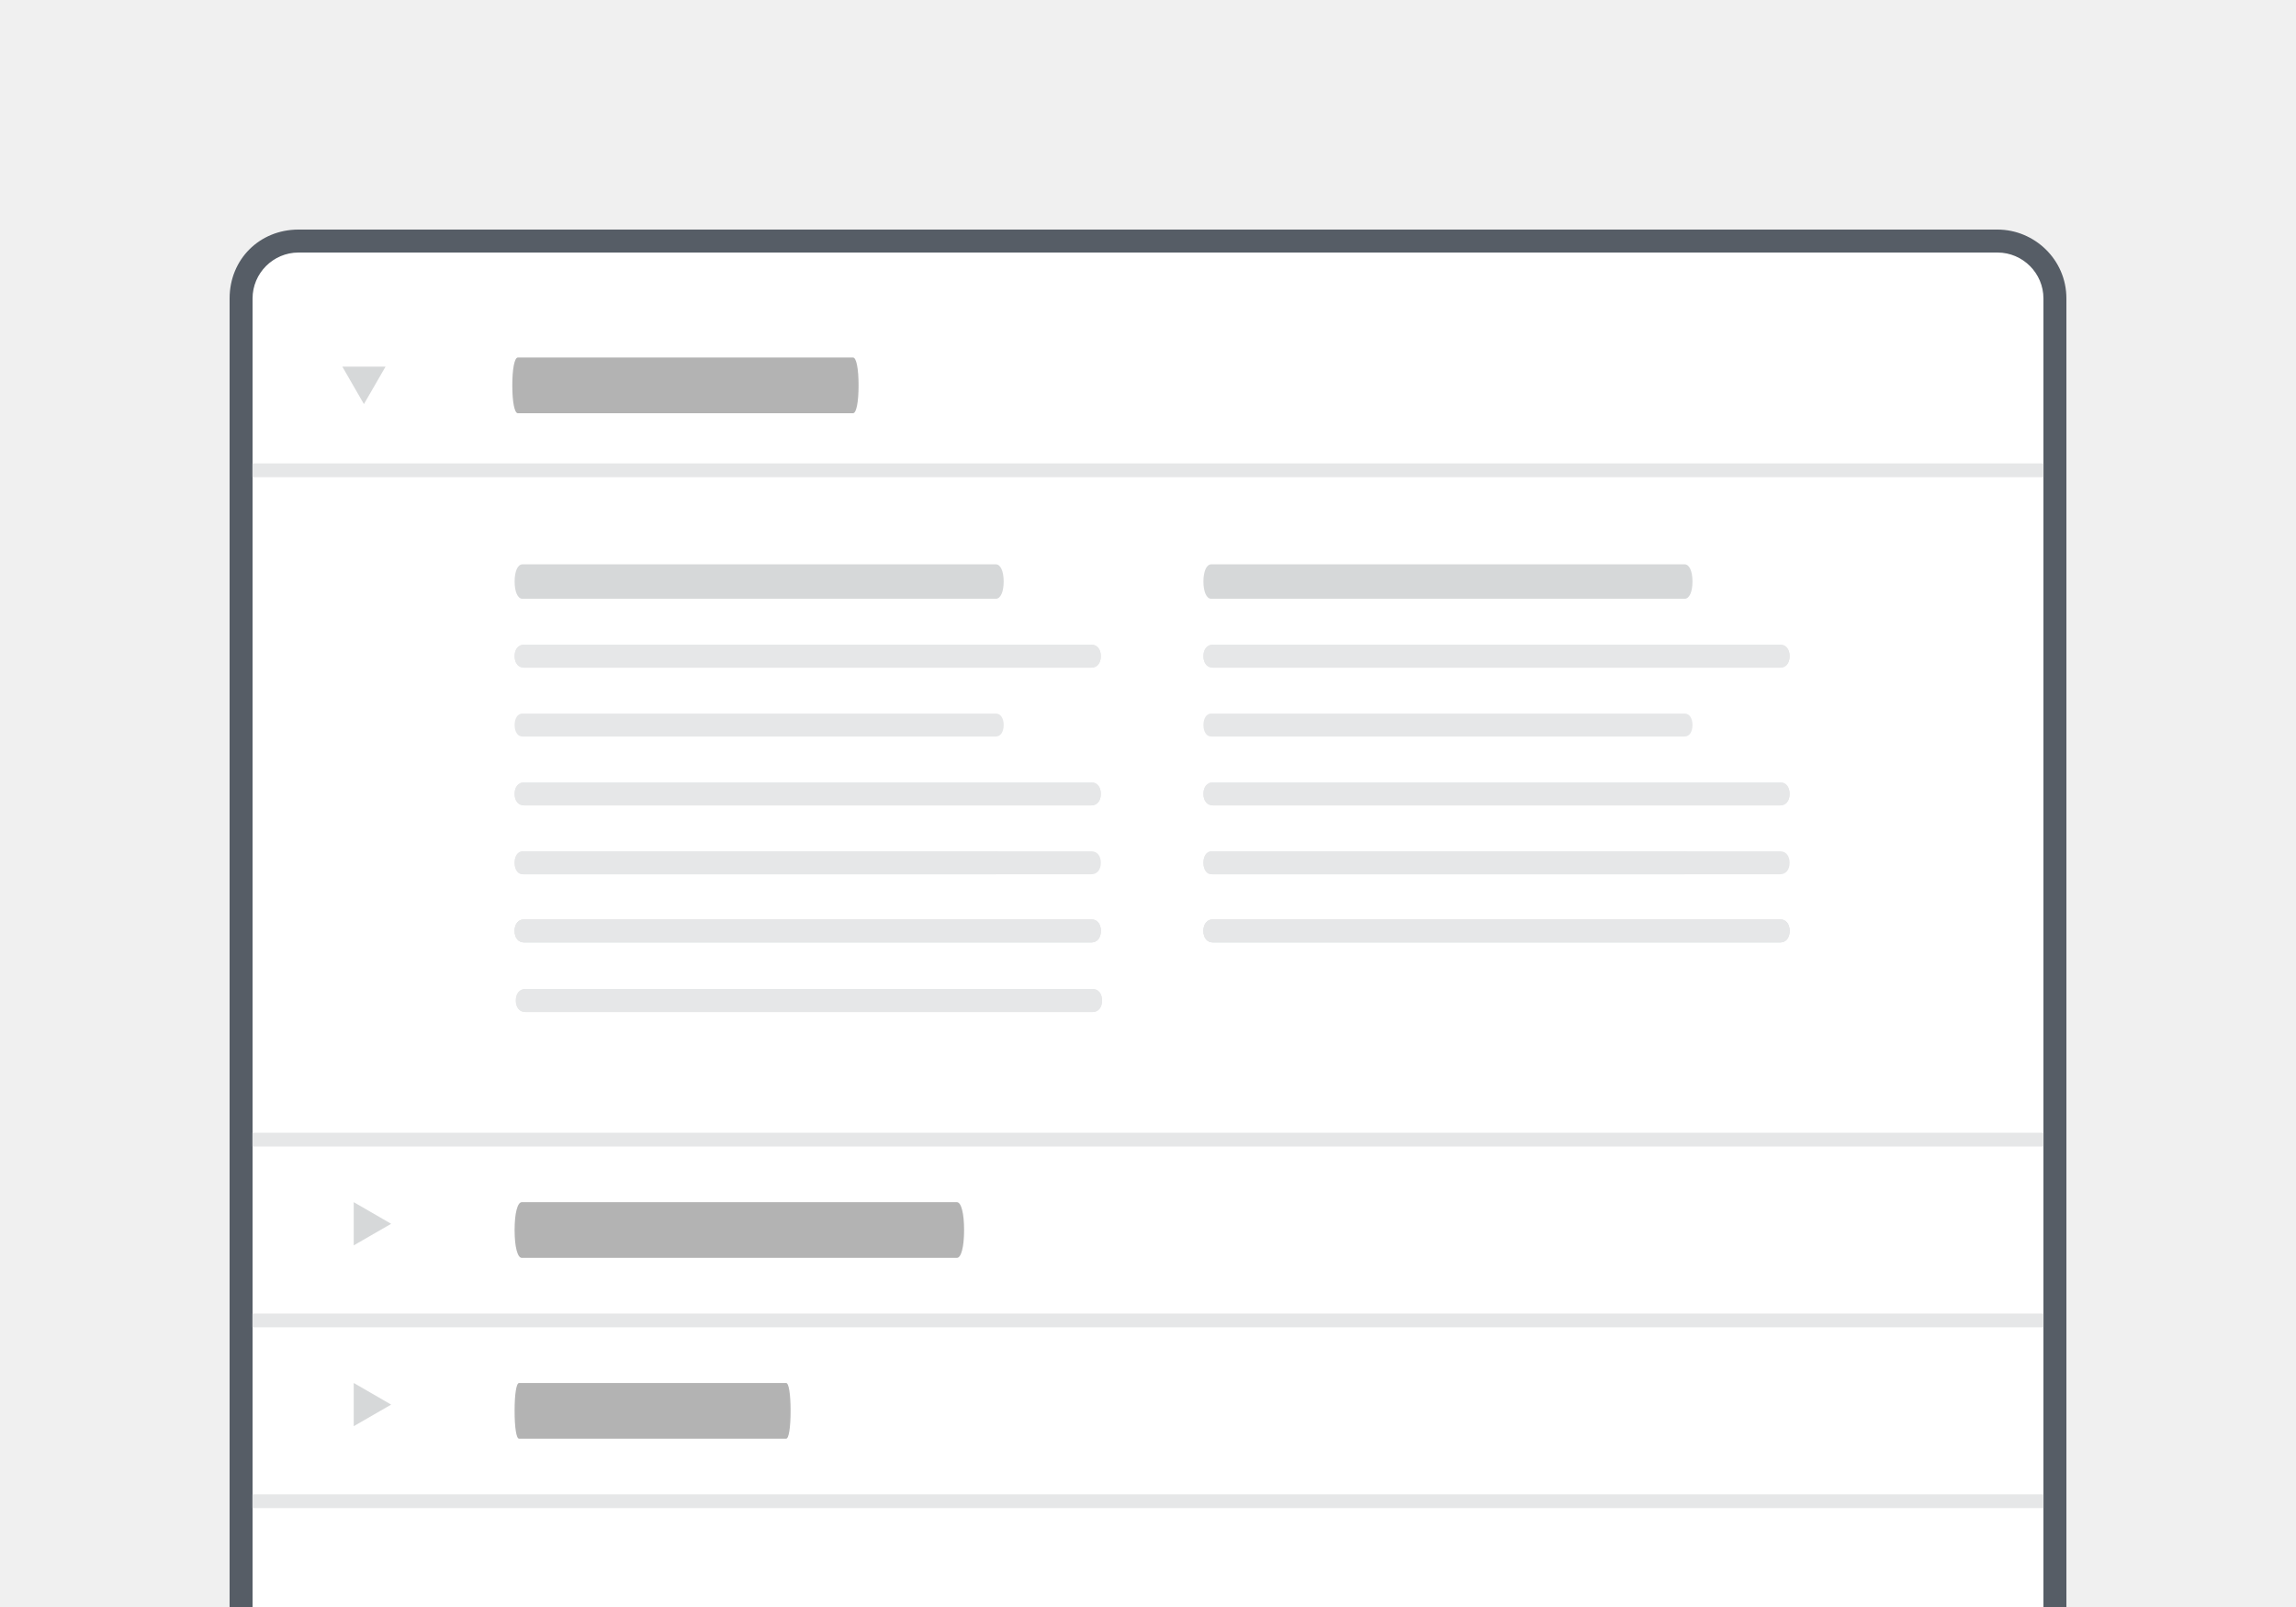
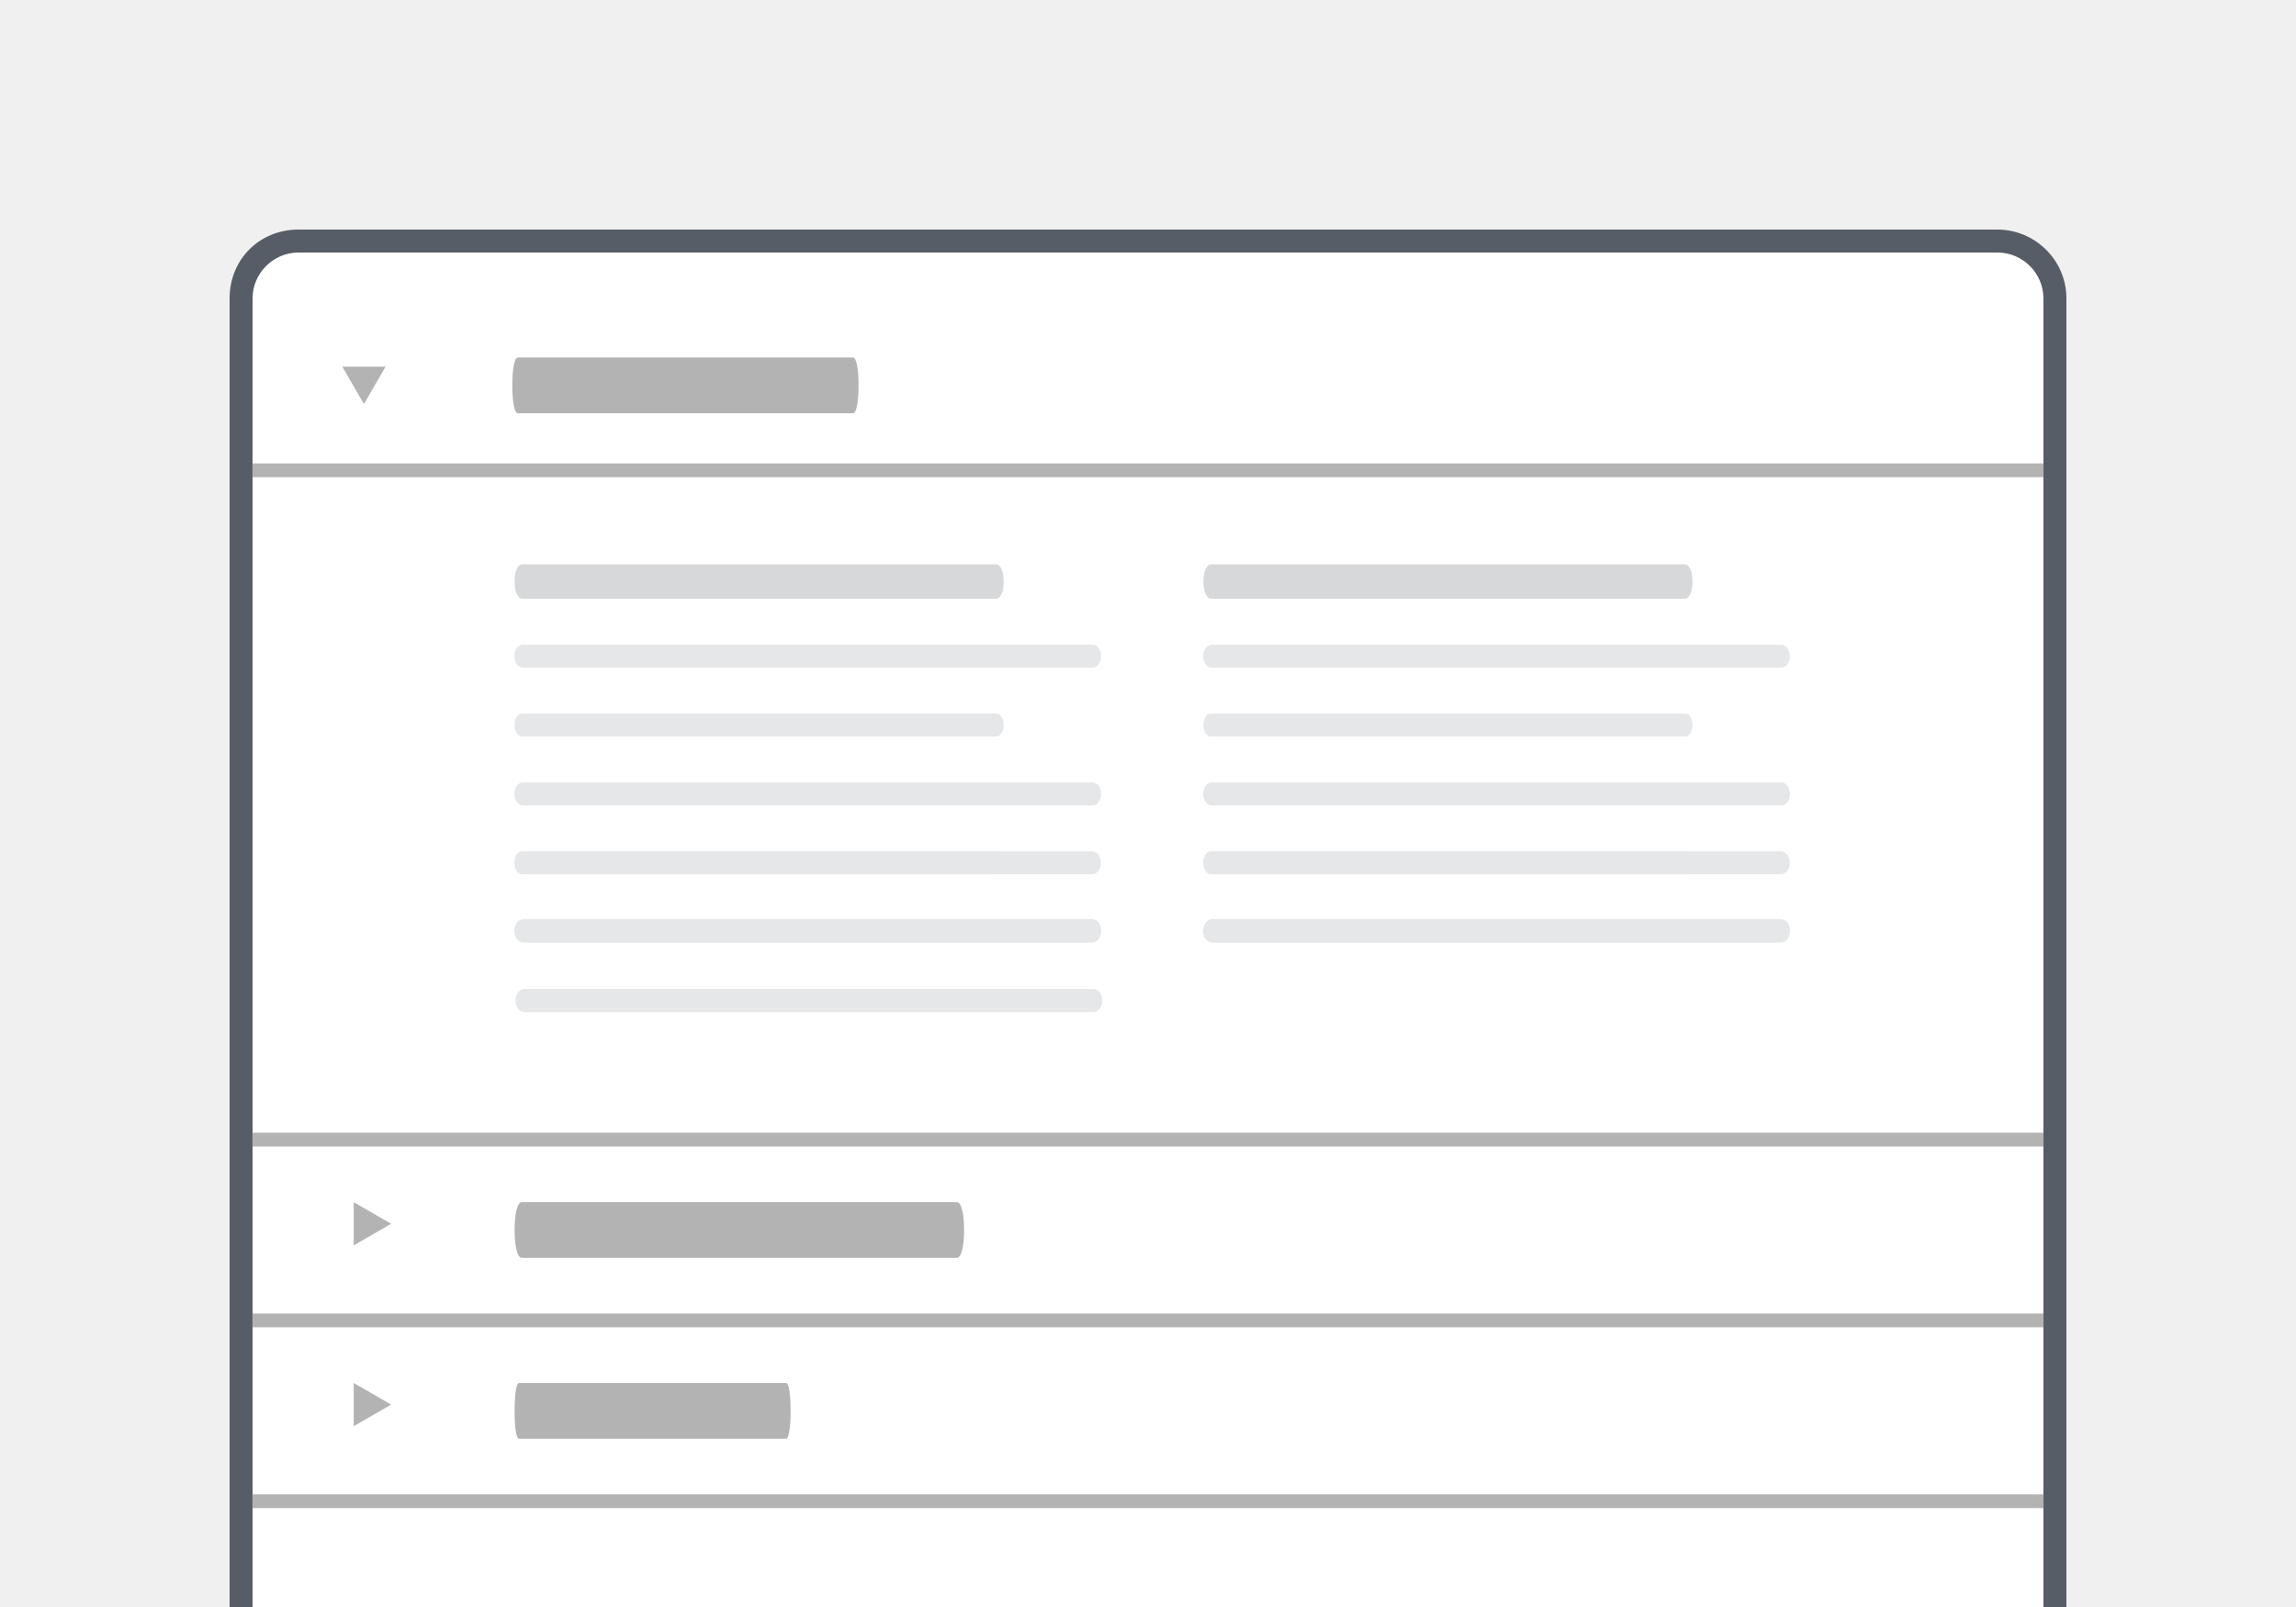
<svg xmlns="http://www.w3.org/2000/svg" version="1.1" viewBox="0 0 100 70" id="Layer_1">
  <defs id="defs13" />
  <style id="style2">.st2{fill:#e6e7e8}</style>
  <path id="path4" fill="#fff" d="M13 73.5c-1.4 0-2.5-1.1-2.5-2.5V13c0-1.4 1.1-2.5 2.5-2.5h74c1.4 0 2.5 1.1 2.5 2.5v58c0 1.4-1.1 2.5-2.5 2.5H13z" />
  <path id="path6" fill="#565d66" d="M87 11c1.1 0 2 .9 2 2v58c0 1.1-.9 2-2 2H13c-1.1 0-2-.9-2-2V13c0-1.1.9-2 2-2h74m0-1H13c-1.7 0-3 1.3-3 3v58c0 1.7 1.3 3 3 3h74c1.6 0 3-1.3 3-3V13c0-1.7-1.4-3-3-3z" />
  <g id="g1275" transform="translate(0,4.082087)">
    <path d="M 47.592,40 H 22.874 c -0.245,0 -0.408,-0.2 -0.408,-0.5 0,-0.3 0.163,-0.5 0.408,-0.5 H 47.592 C 47.837,39 48,39.2 48,39.5 48,39.8 47.837,40 47.592,40 Z" id="path867" style="fill:#e6e7e8;fill-opacity:1;stroke-width:0.903" />
    <path style="fill:#e6e7e8;fill-opacity:1;stroke-width:0.903" id="path893" d="M 47.592,40 H 22.874 c -0.245,0 -0.408,-0.2 -0.408,-0.5 0,-0.3 0.163,-0.5 0.408,-0.5 H 47.592 C 47.837,39 48,39.2 48,39.5 48,39.8 47.837,40 47.592,40 Z" />
    <path style="fill:#e6e7e8;fill-opacity:1;stroke-width:0.903" id="path941" d="M 47.539,25 H 22.821 c -0.245,0 -0.408,-0.2 -0.408,-0.5 0,-0.3 0.163,-0.5 0.408,-0.5 h 24.718 c 0.245,0 0.408,0.2 0.408,0.5 0,0.3 -0.163,0.5 -0.408,0.5 z" />
    <path style="fill:#e6e7e8;fill-opacity:1;stroke-width:0.903" id="path945" d="M 47.539,31 H 22.821 c -0.245,0 -0.408,-0.2 -0.408,-0.5 0,-0.3 0.163,-0.5 0.408,-0.5 h 24.718 c 0.245,0 0.408,0.2 0.408,0.5 0,0.3 -0.163,0.5 -0.408,0.5 z" />
    <path style="fill:#e6e7e8;fill-opacity:1;stroke-width:0.903" id="path947" d="M 47.539,34 H 22.821 c -0.245,0 -0.408,-0.2 -0.408,-0.5 0,-0.3 0.163,-0.5 0.408,-0.5 h 24.718 c 0.245,0 0.408,0.2 0.408,0.5 0,0.3 -0.163,0.5 -0.408,0.5 z" />
    <path d="M 47.539,25 H 22.821 c -0.245,0 -0.408,-0.2 -0.408,-0.5 0,-0.3 0.163,-0.5 0.408,-0.5 h 24.718 c 0.245,0 0.408,0.2 0.408,0.5 0,0.3 -0.163,0.5 -0.408,0.5 z" id="path951" style="fill:#e6e7e8;fill-opacity:1;stroke-width:0.903" />
    <path d="M 47.539,31 H 22.821 c -0.245,0 -0.408,-0.2 -0.408,-0.5 0,-0.3 0.163,-0.5 0.408,-0.5 h 24.718 c 0.245,0 0.408,0.2 0.408,0.5 0,0.3 -0.163,0.5 -0.408,0.5 z" id="path955" style="fill:#e6e7e8;fill-opacity:1;stroke-width:0.903" />
    <path d="M 47.539,36.968 H 22.821 c -0.245,0 -0.408,-0.2 -0.408,-0.5 0,-0.3 0.163,-0.5 0.408,-0.5 h 24.718 c 0.245,0 0.408,0.2 0.408,0.5 0,0.3 -0.163,0.5 -0.408,0.5 z" id="path961" style="fill:#e6e7e8;fill-opacity:1;stroke-width:0.903" />
    <path style="fill:#e6e7e8;fill-opacity:1;stroke-width:0.903" id="path963" d="M 47.539,36.968 H 22.821 c -0.245,0 -0.408,-0.2 -0.408,-0.5 0,-0.3 0.163,-0.5 0.408,-0.5 h 24.718 c 0.245,0 0.408,0.2 0.408,0.5 0,0.3 -0.163,0.5 -0.408,0.5 z" />
    <path d="m 43.374,22 h -20.62 c -0.204,0 -0.34,-0.3 -0.34,-0.75 0,-0.45 0.136,-0.75 0.34,-0.75 h 20.62 c 0.204,0 0.34,0.3 0.34,0.75 0,0.45 -0.136,0.75 -0.34,0.75 z" id="path965" style="fill:#d6d8d9;fill-opacity:1;stroke-width:1.01" />
    <path d="m 43.374,28 h -20.62 c -0.204,0 -0.34,-0.2 -0.34,-0.5 0,-0.3 0.136,-0.5 0.34,-0.5 h 20.62 c 0.204,0 0.34,0.2 0.34,0.5 0,0.3 -0.136,0.5 -0.34,0.5 z" id="path969" style="fill:#e6e7e8;fill-opacity:1;stroke-width:0.825" />
    <path style="fill:#e6e7e8;fill-opacity:1;stroke-width:0.825" id="path983" d="m 43.374,34 h -20.62 c -0.204,0 -0.34,-0.2 -0.34,-0.5 0,-0.3 0.136,-0.5 0.34,-0.5 h 20.62 c 0.204,0 0.34,0.2 0.34,0.5 0,0.3 -0.136,0.5 -0.34,0.5 z" />
    <path style="fill:#e6e7e8;fill-opacity:1;stroke-width:0.903" id="path987" d="M 47.539,36.968 H 22.821 c -0.245,0 -0.408,-0.2 -0.408,-0.5 0,-0.3 0.163,-0.5 0.408,-0.5 h 24.718 c 0.245,0 0.408,0.2 0.408,0.5 0,0.3 -0.163,0.5 -0.408,0.5 z" />
  </g>
  <g id="g974" transform="translate(0,10.08209)">
    <path d="M 77.539,19 H 52.821 c -0.245,0 -0.408,-0.2 -0.408,-0.5 0,-0.3 0.163,-0.5 0.408,-0.5 h 24.718 c 0.245,0 0.408,0.2 0.408,0.5 0,0.3 -0.163,0.5 -0.408,0.5 z" id="path877" style="fill:#e6e7e8;fill-opacity:1;stroke-width:0.903" />
    <path d="M 77.539,25 H 52.821 c -0.245,0 -0.408,-0.2 -0.408,-0.5 0,-0.3 0.163,-0.5 0.408,-0.5 h 24.718 c 0.245,0 0.408,0.2 0.408,0.5 0,0.3 -0.163,0.5 -0.408,0.5 z" id="path879" style="fill:#e6e7e8;fill-opacity:1;stroke-width:0.903" />
    <path d="M 77.539,28 H 52.821 c -0.245,0 -0.408,-0.2 -0.408,-0.5 0,-0.3 0.163,-0.5 0.408,-0.5 h 24.718 c 0.245,0 0.408,0.2 0.408,0.5 0,0.3 -0.163,0.5 -0.408,0.5 z" id="path881" style="fill:#e6e7e8;fill-opacity:1;stroke-width:0.903" />
    <path style="fill:#e6e7e8;fill-opacity:1;stroke-width:0.903" id="path887" d="M 77.539,19 H 52.821 c -0.245,0 -0.408,-0.2 -0.408,-0.5 0,-0.3 0.163,-0.5 0.408,-0.5 h 24.718 c 0.245,0 0.408,0.2 0.408,0.5 0,0.3 -0.163,0.5 -0.408,0.5 z" />
    <path style="fill:#e6e7e8;fill-opacity:1;stroke-width:0.903" id="path889" d="M 77.539,25 H 52.821 c -0.245,0 -0.408,-0.2 -0.408,-0.5 0,-0.3 0.163,-0.5 0.408,-0.5 h 24.718 c 0.245,0 0.408,0.2 0.408,0.5 0,0.3 -0.163,0.5 -0.408,0.5 z" />
    <path style="fill:#e6e7e8;fill-opacity:1;stroke-width:0.903" id="path891" d="M 77.539,30.968 H 52.821 c -0.245,0 -0.408,-0.2 -0.408,-0.5 0,-0.3 0.163,-0.5 0.408,-0.5 h 24.718 c 0.245,0 0.408,0.2 0.408,0.5 0,0.3 -0.163,0.5 -0.408,0.5 z" />
    <path d="M 77.539,30.968 H 52.821 c -0.245,0 -0.408,-0.2 -0.408,-0.5 0,-0.3 0.163,-0.5 0.408,-0.5 h 24.718 c 0.245,0 0.408,0.2 0.408,0.5 0,0.3 -0.163,0.5 -0.408,0.5 z" id="path894" style="fill:#e6e7e8;fill-opacity:1;stroke-width:0.903" />
    <path style="fill:#d6d8d9;fill-opacity:1;stroke-width:1.01" id="path896" d="m 73.374,16 h -20.62 c -0.204,0 -0.34,-0.3 -0.34,-0.75 0,-0.45 0.136,-0.75 0.34,-0.75 h 20.62 c 0.204,0 0.34,0.3 0.34,0.75 0,0.45 -0.136,0.75 -0.34,0.75 z" />
    <path style="fill:#e6e7e8;fill-opacity:1;stroke-width:0.825" id="path898" d="m 73.374,22 h -20.62 c -0.204,0 -0.34,-0.2 -0.34,-0.5 0,-0.3 0.136,-0.5 0.34,-0.5 h 20.62 c 0.204,0 0.34,0.2 0.34,0.5 0,0.3 -0.136,0.5 -0.34,0.5 z" />
    <path d="m 73.374,28 h -20.62 c -0.204,0 -0.34,-0.2 -0.34,-0.5 0,-0.3 0.136,-0.5 0.34,-0.5 h 20.62 c 0.204,0 0.34,0.2 0.34,0.5 0,0.3 -0.136,0.5 -0.34,0.5 z" id="path900" style="fill:#e6e7e8;fill-opacity:1;stroke-width:0.825" />
    <path d="M 77.539,30.968 H 52.821 c -0.245,0 -0.408,-0.2 -0.408,-0.5 0,-0.3 0.163,-0.5 0.408,-0.5 h 24.718 c 0.245,0 0.408,0.2 0.408,0.5 0,0.3 -0.163,0.5 -0.408,0.5 z" id="path902" style="fill:#e6e7e8;fill-opacity:1;stroke-width:0.903" />
  </g>
  <path d="M 37.153,18 H 22.554 c -0.145,0 -0.241,-0.485 -0.241,-1.213 0,-0.728 0.096,-1.213 0.241,-1.213 h 14.599 c 0.145,0 0.241,0.485 0.241,1.213 0,0.728 -0.096,1.213 -0.241,1.213 z" id="path907" style="fill:#b3b3b3;fill-opacity:1;stroke-width:1.081" />
-   <rect style="fill:#e6e7e8;fill-opacity:1;stroke:#ffca47;stroke-width:0;stroke-opacity:0" id="rect889" width="78.008" height="0.6" x="10.995" y="20.186" />
-   <rect style="fill:#e6e7e8;fill-opacity:1;stroke:#ffca47;stroke-width:0;stroke-opacity:0" id="rect4054" width="78.008" height="0.6" x="10.995" y="49.341" />
-   <path style="fill:#d6d8d9;fill-opacity:1;stroke:#ffca47;stroke-width:0;stroke-opacity:0" id="path4078" d="m 15.85,17.601 -0.47,-0.815 -0.47,-0.815 0.941,0 0.941,0 -0.47,0.815 z" />
-   <rect style="fill:#e6e7e8;fill-opacity:1;stroke:#ffca47;stroke-width:0;stroke-opacity:0" id="rect6699" width="78.008" height="0.6" x="10.995" y="57.217" />
+   <rect style="fill:#b3b3b3;fill-opacity:1;stroke:#ffca47;stroke-width:0;stroke-opacity:0" id="rect889" width="78.008" height="0.6" x="10.995" y="20.186" />
+   <rect style="fill:#b3b3b3;fill-opacity:1;stroke:#ffca47;stroke-width:0;stroke-opacity:0" id="rect4054" width="78.008" height="0.6" x="10.995" y="49.341" />
+   <path style="fill:#b3b3b3;fill-opacity:1;stroke:#ffca47;stroke-width:0;stroke-opacity:0" id="path4078" d="m 15.85,17.601 -0.47,-0.815 -0.47,-0.815 0.941,0 0.941,0 -0.47,0.815 z" />
+   <rect style="fill:#b3b3b3;fill-opacity:1;stroke:#ffca47;stroke-width:0;stroke-opacity:0" id="rect6699" width="78.008" height="0.6" x="10.995" y="57.217" />
  <path d="m 41.677,54.792 h -18.951 c -0.188,0 -0.313,-0.485 -0.313,-1.213 0,-0.728 0.125,-1.213 0.313,-1.213 h 18.951 c 0.188,0 0.313,0.485 0.313,1.213 0,0.728 -0.125,1.213 -0.313,1.213 z" id="path6697" style="fill:#b3b3b3;fill-opacity:1;stroke-width:1.232" />
-   <path style="fill:#d6d8d9;fill-opacity:1;stroke:#ffca47;stroke-width:0;stroke-opacity:0" id="path6701" transform="rotate(-90,15.96539,53.29135)" d="m 15.949,54.362 -0.47,-0.815 -0.47,-0.815 0.941,0 0.941,0 -0.47,0.815 z" />
-   <rect style="fill:#e6e7e8;fill-opacity:1;stroke:#ffca47;stroke-width:0;stroke-opacity:0" id="rect954" width="78.008" height="0.6" x="10.995" y="65.093" />
+   <path style="fill:#b3b3b3;fill-opacity:1;stroke:#ffca47;stroke-width:0;stroke-opacity:0" id="path6701" transform="rotate(-90,15.96539,53.29135)" d="m 15.949,54.362 -0.47,-0.815 -0.47,-0.815 0.941,0 0.941,0 -0.47,0.815 z" />
+   <rect style="fill:#b3b3b3;fill-opacity:1;stroke:#ffca47;stroke-width:0;stroke-opacity:0" id="rect954" width="78.008" height="0.6" x="10.995" y="65.093" />
  <path d="m 34.241,62.669 h -11.636 c -0.115,0 -0.192,-0.485 -0.192,-1.213 0,-0.728 0.077,-1.213 0.192,-1.213 h 11.636 c 0.115,0 0.192,0.485 0.192,1.213 0,0.728 -0.077,1.213 -0.192,1.213 z" id="path956" style="fill:#b3b3b3;fill-opacity:1;stroke-width:0.965" />
-   <path style="fill:#d6d8d9;fill-opacity:1;stroke:#ffca47;stroke-width:0;stroke-opacity:0" id="path958" transform="rotate(-90,19.90354,57.2295)" d="m 15.949,54.362 -0.47,-0.815 -0.47,-0.815 0.941,0 0.941,0 -0.47,0.815 z" />
+   <path style="fill:#b3b3b3;fill-opacity:1;stroke:#ffca47;stroke-width:0;stroke-opacity:0" id="path958" transform="rotate(-90,19.90354,57.2295)" d="m 15.949,54.362 -0.47,-0.815 -0.47,-0.815 0.941,0 0.941,0 -0.47,0.815 z" />
</svg>
